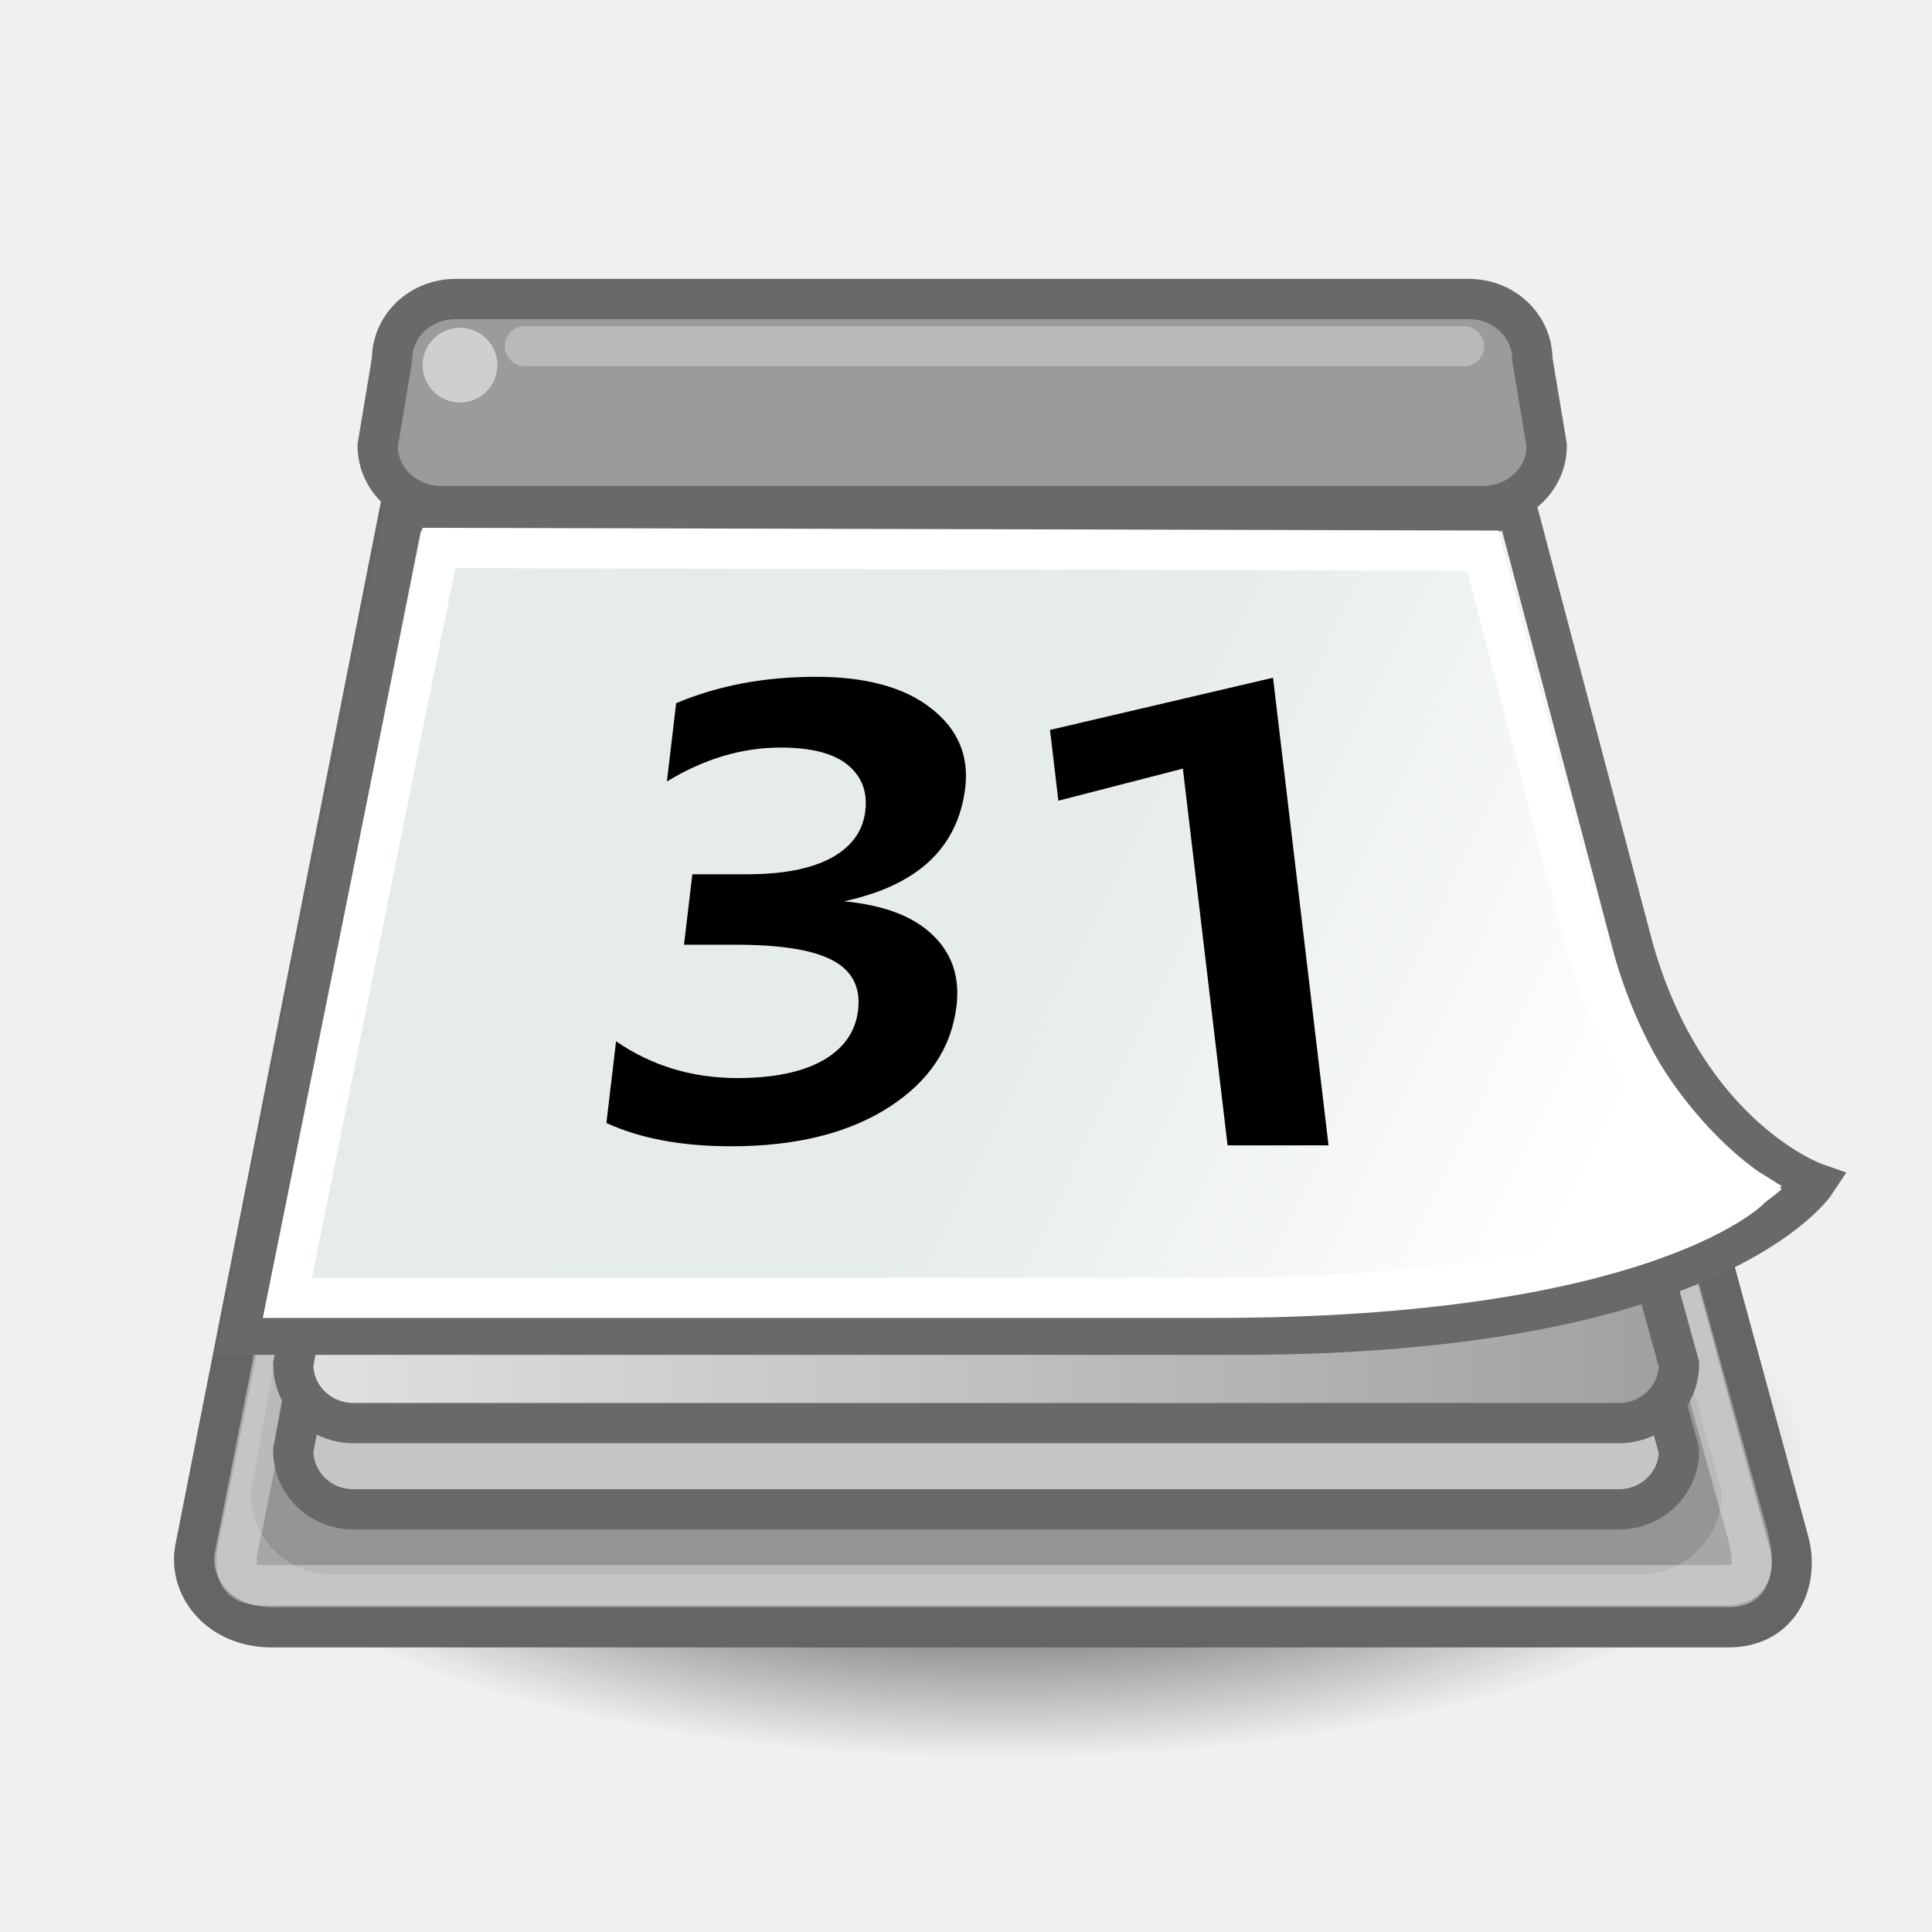
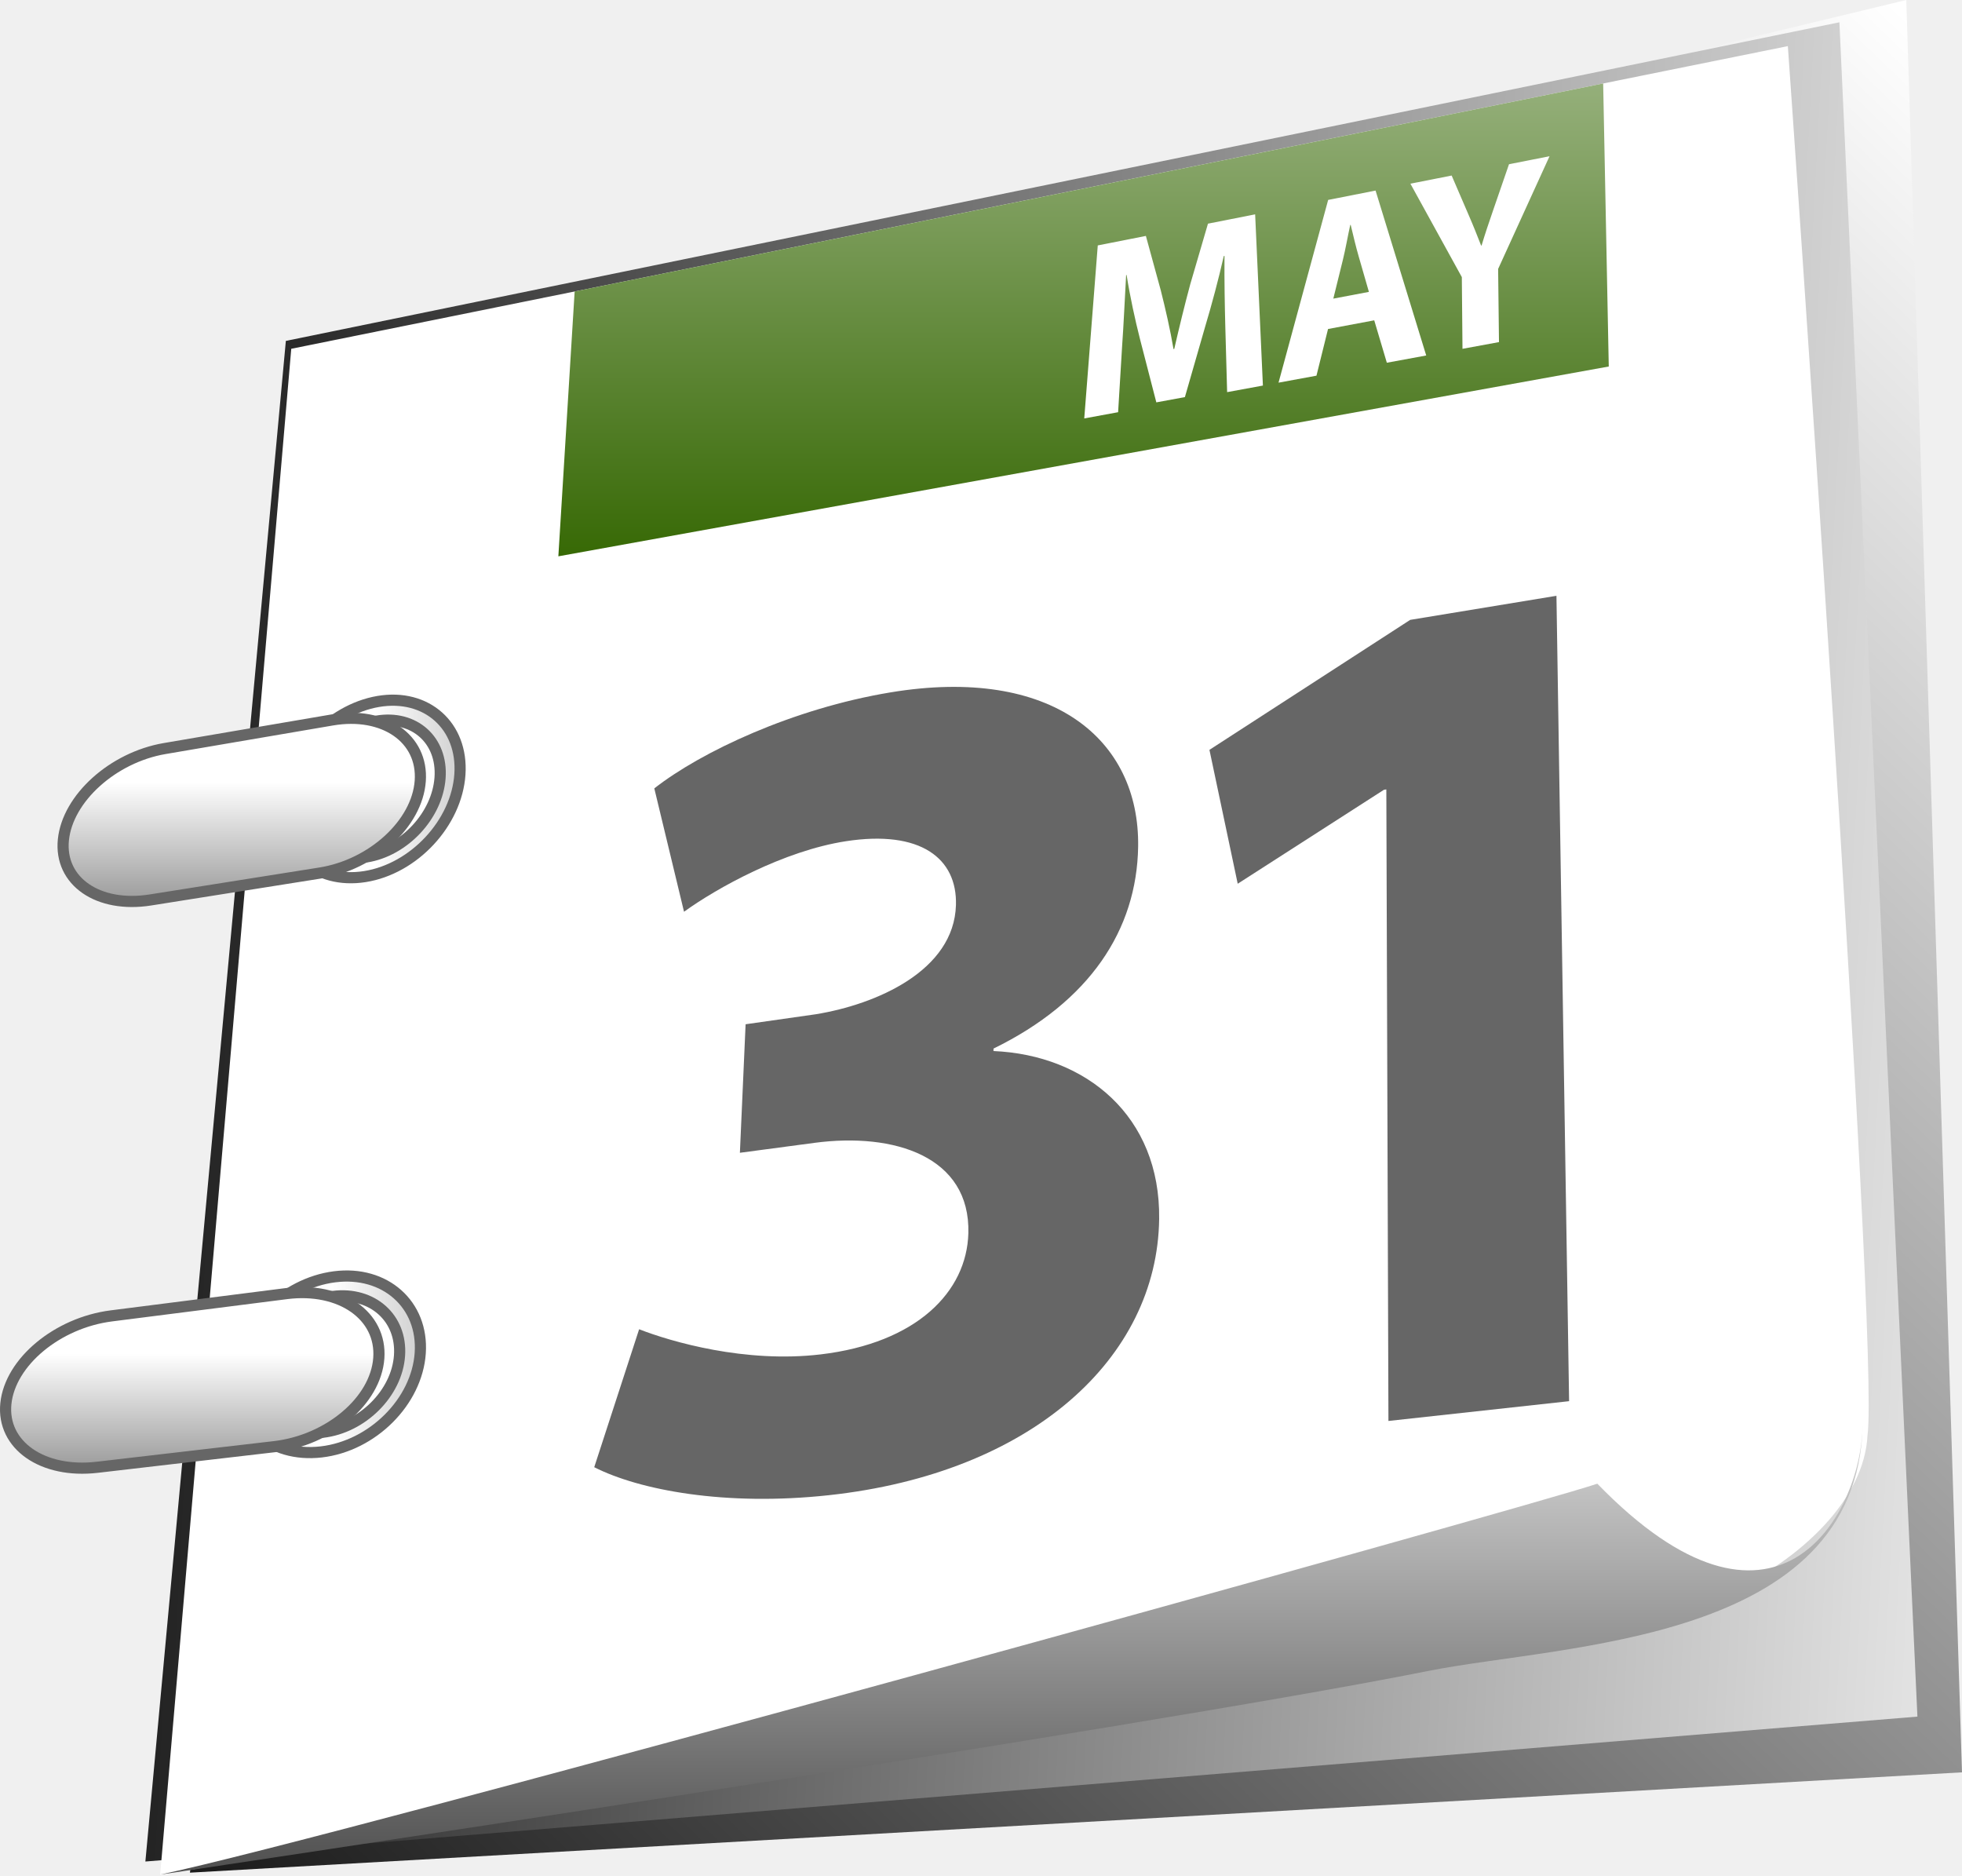
- <svg xmlns="http://www.w3.org/2000/svg" xmlns:xlink="http://www.w3.org/1999/xlink" id="svg1288" height="48px" width="48px">
-   <defs id="defs3">
-     <linearGradient id="linearGradient2563">
-       <stop id="stop2565" offset="0" style="stop-color:#e2e2e2;stop-opacity:1;" />
-       <stop id="stop2567" offset="1" style="stop-color:#9f9f9f;stop-opacity:1;" />
+ <svg xmlns="http://www.w3.org/2000/svg" version="1.1" id="Layer_1" width="176.045" height="168.232" viewBox="0 0 176.045 168.232" overflow="visible" enable-background="new 0 0 176.045 168.232" xml:space="preserve">
+   <linearGradient id="XMLID_9_" gradientUnits="userSpaceOnUse" x1="183.189" y1="13.056" x2="7.078" y2="196.418">
+     <stop offset="0" style="stop-color:#FFFFFF" />
+     <stop offset="1" style="stop-color:#000000" />
+   </linearGradient>
+   <polygon fill="url(#XMLID_9_)" points="176.045,159 17.045,168 30.045,34 171.045,0 " />
+   <linearGradient id="XMLID_10_" gradientUnits="userSpaceOnUse" x1="199.211" y1="90.326" x2="-11.736" y2="79.17">
+     <stop offset="0" style="stop-color:#FFFFFF" />
+     <stop offset="1" style="stop-color:#000000" />
+   </linearGradient>
+   <polygon fill="url(#XMLID_10_)" points="172.045,154 13.045,167 25.649,30.583 165.045,2 " />
+   <g>
+     <path fill="#FFFFFF" d="M14.367,168.232L26.133,31.29L160.419,4.138c0,0,8.274,116.749,7.146,124.641   c-0.282,5.638-5.818,11.074-12.583,14.175" />
+     <g>
+       <linearGradient id="XMLID_11_" gradientUnits="userSpaceOnUse" x1="33.662" y1="70.778" x2="50.471" y2="70.778">
+         <stop offset="0" style="stop-color:#FFFFFF" />
+         <stop offset="1" style="stop-color:#999999" />
+       </linearGradient>
+       <path fill="url(#XMLID_11_)" stroke="#666666" d="M39.486,69.772c-0.237,3.375-3.204,6.563-6.614,7.106    c-3.41,0.544-5.962-1.735-5.689-5.08c0.273-3.345,3.24-6.533,6.614-7.106C37.171,64.118,39.724,66.397,39.486,69.772z     M33.931,62.93c-4.343,0.745-8.168,4.855-8.526,9.161c-0.359,4.307,2.932,7.244,7.334,6.55c4.403-0.695,8.228-4.806,8.527-9.162    C41.564,65.123,38.274,62.185,33.931,62.93z" />
+     </g>
+     <linearGradient id="XMLID_12_" gradientUnits="userSpaceOnUse" x1="97.225" y1="-40.497" x2="97.225" y2="51.763">
+       <stop offset="0" style="stop-color:#FFFFFF" />
+       <stop offset="1" style="stop-color:#336600" />
    </linearGradient>
-     <linearGradient id="linearGradient2551">
-       <stop id="stop2553" offset="0" style="stop-color:#000000;stop-opacity:1;" />
-       <stop id="stop2555" offset="1" style="stop-color:#000000;stop-opacity:0;" />
+     <polygon fill="url(#XMLID_12_)" points="144.35,32.88 50.1,49.908 51.562,26.148 143.848,7.489  " />
+     <g>
+       <path fill="#FFFFFF" d="M109.943,29.293c-0.047-1.848-0.092-4.085-0.072-6.335l-0.064,0.012c-0.466,2.061-1.085,4.379-1.661,6.297    l-1.828,6.357l-2.564,0.473l-1.459-5.652c-0.443-1.737-0.9-3.834-1.208-5.777l-0.043,0.008c-0.119,2.093-0.223,4.479-0.362,6.416    l-0.356,5.887l-3.039,0.559L98.5,22.017l4.317-0.852l1.333,4.868c0.424,1.675,0.849,3.534,1.147,5.281l0.065-0.012    c0.429-1.862,0.947-3.994,1.437-5.803l1.589-5.434l4.233-0.835l0.696,15.359l-3.21,0.59L109.943,29.293z" />
+       <path fill="#FFFFFF" d="M119.161,29.515l-1.038,4.188l-3.404,0.626l4.453-16.394l4.254-0.839l4.545,14.795l-3.534,0.65    l-1.131-3.804L119.161,29.515z M122.828,26.186l-0.905-3.141c-0.258-0.877-0.515-1.985-0.729-2.87l-0.042,0.008    c-0.213,0.968-0.426,2.189-0.661,3.137l-0.856,3.47L122.828,26.186z" />
+       <path fill="#FFFFFF" d="M131.225,31.293l-0.059-6.433l-4.615-8.381l3.701-0.731l1.504,3.488c0.459,1.056,0.767,1.838,1.141,2.794    l0.042-0.008c0.311-1.042,0.642-2.018,1.057-3.221l1.403-4.068l3.637-0.718l-4.613,10.112l0.077,6.563L131.225,31.293z" />
+     </g>
+     <linearGradient id="XMLID_13_" gradientUnits="userSpaceOnUse" x1="21.691" y1="70.161" x2="21.691" y2="97.484">
+       <stop offset="0" style="stop-color:#FFFFFF" />
+       <stop offset="1" style="stop-color:#000000" />
    </linearGradient>
-     <linearGradient id="linearGradient2526">
-       <stop id="stop2528" offset="0" style="stop-color:#e7ebeb;stop-opacity:1;" />
-       <stop style="stop-color:#e6ebeb;stop-opacity:1;" offset="0.5" id="stop2534" />
-       <stop id="stop2530" offset="1" style="stop-color:#ffffff;stop-opacity:1;" />
+     <path fill="url(#XMLID_13_)" stroke="#666666" d="M37.708,70.065c-0.274,3.816-4.302,7.513-8.997,8.258L13.5,80.737   c-4.695,0.745-8.192-1.672-7.812-5.4l0,0c0.381-3.728,4.449-7.391,9.088-8.183l15.029-2.565   C34.444,63.797,37.982,66.249,37.708,70.065L37.708,70.065z" />
+     <g>
+       <linearGradient id="XMLID_14_" gradientUnits="userSpaceOnUse" x1="29.76" y1="122.394" x2="47.323" y2="122.394">
+         <stop offset="0" style="stop-color:#FFFFFF" />
+         <stop offset="1" style="stop-color:#999999" />
+       </linearGradient>
+       <path fill="url(#XMLID_14_)" stroke="#666666" d="M35.848,121.617c-0.237,3.374-3.328,6.458-6.891,6.875    c-3.563,0.417-6.24-1.966-5.967-5.311s3.364-6.43,6.891-6.876C33.408,115.859,36.084,118.241,35.848,121.617z M30.015,114.544    c-4.54,0.581-8.525,4.558-8.884,8.864c-0.359,4.306,3.092,7.377,7.692,6.846c4.6-0.531,8.585-4.508,8.884-8.863    C38.005,117.034,34.555,113.963,30.015,114.544z" />
+     </g>
+     <linearGradient id="XMLID_15_" gradientUnits="userSpaceOnUse" x1="17.252" y1="121.443" x2="17.252" y2="147.637">
+       <stop offset="0" style="stop-color:#FFFFFF" />
+       <stop offset="1" style="stop-color:#000000" />
    </linearGradient>
-     <linearGradient gradientTransform="translate(0,0.785718)" gradientUnits="userSpaceOnUse" y2="28.429" x2="42.214" y1="14.429" x1="13.357" id="linearGradient2532" xlink:href="#linearGradient2526" />
-     <radialGradient gradientUnits="userSpaceOnUse" gradientTransform="matrix(1,0,0,0.751938,1.196962e-16,7.193799)" r="18.429" fy="29" fx="26" cy="29" cx="26" id="radialGradient2557" xlink:href="#linearGradient2551" />
-     <linearGradient gradientTransform="translate(0,0.785718)" gradientUnits="userSpaceOnUse" y2="30.786" x2="42.214" y1="30.786" x1="6.786" id="linearGradient2569" xlink:href="#linearGradient2563" />
-     <linearGradient y2="28.429" x2="42.214" y1="14.429" x1="13.357" gradientTransform="translate(2.045771e-15,0.785718)" gradientUnits="userSpaceOnUse" id="linearGradient2582" xlink:href="#linearGradient2526" />
-   </defs>
-   <g id="layer1">
-     <path transform="matrix(1.092008,0,0,0.536083,-3.549359,20.73933)" d="M 44.429 29 A 18.429 13.857 0 1 1  7.571,29 A 18.429 13.857 0 1 1  44.429 29 z" id="path2549" style="opacity:1;color:#000000;fill:url(#radialGradient2557);fill-opacity:1;fill-rule:evenodd;stroke:none;stroke-width:1;stroke-linecap:butt;stroke-linejoin:miter;marker:none;marker-start:none;marker-mid:none;marker-end:none;stroke-miterlimit:4;stroke-dasharray:none;stroke-dashoffset:0;stroke-opacity:1;visibility:visible;display:inline;overflow:visible" />
-     <path id="path1316" d="M 4.857,38.429 C 4.643,39.429 5.464,40.464 6.821,40.429 L 43,40.429 C 44.286,40.393 44.714,39.214 44.429,38.25 L 36.571,9.429 L 10.571,9.429 L 4.857,38.429 z " style="fill:#a7a7a7;fill-opacity:1;fill-rule:evenodd;stroke:#656565;stroke-width:1px;stroke-linecap:butt;stroke-linejoin:miter;stroke-opacity:1" />
-     <path id="path2575" d="M 9.163,30.806 L 39.395,30.806 C 40.252,30.806 40.942,31.479 40.942,32.314 L 42.27,37.115 C 42.27,37.95 41.579,38.622 40.722,38.622 L 8.278,38.622 C 7.421,38.622 6.73,37.95 6.73,37.115 L 7.615,32.314 C 7.615,31.479 8.305,30.806 9.163,30.806 z " style="opacity:0.109;color:#000000;fill:#000000;fill-opacity:1;fill-rule:evenodd;stroke:#000000;stroke-width:1;stroke-linecap:butt;stroke-linejoin:miter;marker:none;marker-start:none;marker-mid:none;marker-end:none;stroke-miterlimit:4;stroke-dasharray:none;stroke-dashoffset:0;stroke-opacity:1;visibility:visible;display:inline;overflow:visible;font-family:Bitstream Vera Sans" />
-     <path style="fill:none;fill-opacity:1;fill-rule:evenodd;stroke:#ffffff;stroke-width:1px;stroke-linecap:butt;stroke-linejoin:miter;stroke-opacity:0.345" d="M 6.048,37.806 C 5.848,38.738 5.649,39.385 6.523,39.385 L 42.837,39.385 C 43.753,39.385 43.579,38.646 43.313,37.746 L 35.77,10.472 L 11.52,10.472 L 6.048,37.806 z " id="path2520" />
-     <path style="opacity:1;color:#000000;fill:#c5c5c5;fill-opacity:1;fill-rule:evenodd;stroke:#696969;stroke-width:1;stroke-linecap:butt;stroke-linejoin:miter;marker:none;marker-start:none;marker-mid:none;marker-end:none;stroke-miterlimit:4;stroke-dasharray:none;stroke-dashoffset:0;stroke-opacity:1;visibility:visible;display:inline;overflow:visible;font-family:Bitstream Vera Sans" d="M 9.642,29.929 L 38.93,29.929 C 39.76,29.929 40.429,30.58 40.429,31.389 L 41.714,36.04 C 41.714,36.849 41.046,37.5 40.215,37.5 L 8.785,37.5 C 7.954,37.5 7.286,36.849 7.286,36.04 L 8.143,31.389 C 8.143,30.58 8.811,29.929 9.642,29.929 z " id="path2518" />
-     <path id="rect2225" d="M 9.642,27.786 L 38.93,27.786 C 39.76,27.786 40.429,28.437 40.429,29.246 L 41.714,33.897 C 41.714,34.706 41.046,35.357 40.215,35.357 L 8.785,35.357 C 7.954,35.357 7.286,34.706 7.286,33.897 L 8.143,29.246 C 8.143,28.437 8.811,27.786 9.642,27.786 z " style="color:#000000;fill:url(#linearGradient2569);fill-opacity:1;fill-rule:evenodd;stroke:#696969;stroke-width:1;stroke-linecap:butt;stroke-linejoin:miter;marker:none;marker-start:none;marker-mid:none;marker-end:none;stroke-miterlimit:4;stroke-dashoffset:0;stroke-opacity:1;visibility:visible;display:inline;overflow:visible" />
-     <g transform="matrix(0.942549,0,0,0.942549,-0.222619,1.85586)" id="g2578">
-       <path style="fill:url(#linearGradient2582);fill-opacity:1;fill-rule:evenodd;stroke:#696969;stroke-width:1.061px;stroke-linecap:butt;stroke-linejoin:miter;stroke-opacity:1" d="M 10.892,11.5 L 6.571,33.214 C 6.571,33.214 32.857,33.214 32.857,33.214 C 45.442,33.214 48.085,29.214 48.085,29.214 C 48.085,29.214 44.728,28.036 43.3,23.071 C 43.3,23.071 40.239,11.5 40.239,11.5 L 10.892,11.5 z " id="path2524" />
-       <path id="path2571" d="M 11.804,12.475 L 7.812,32.24 C 7.812,32.24 24.957,32.24 32.238,32.24 C 43.465,32.24 46.349,29.389 46.349,29.389 C 46.349,29.389 43.356,27.526 42.055,23.007 C 42.055,23.007 39.317,12.546 39.317,12.546 L 11.804,12.475 z " style="fill:none;fill-opacity:1;fill-rule:evenodd;stroke:#ffffff;stroke-width:1.061px;stroke-linecap:butt;stroke-linejoin:miter;stroke-opacity:1" />
+     <path fill="url(#XMLID_15_)" stroke="#666666" d="M33.989,121.843c-0.274,3.815-4.472,7.371-9.377,7.941l-15.893,1.849   c-4.905,0.57-8.572-1.989-8.192-5.716l0,0c0.381-3.729,4.62-7.25,9.468-7.867l15.711-1.999   C30.555,115.434,34.263,118.026,33.989,121.843L33.989,121.843z" />
+     <g>
+       <path fill="#666666" d="M57.347,119.249c2.871,1.119,9.513,3.057,16.278,2.257c8.637-1.021,13.121-5.617,13.263-10.873    c0.185-6.867-6.622-9.063-13.826-8.104l-6.673,0.889l0.512-11.53l6.288-0.896c5.442-0.882,12.418-3.903,12.586-9.799    c0.119-4.177-3.158-6.765-9.889-5.723c-5.573,0.863-11.587,4.208-14.51,6.325l-2.667-11.068    c4.206-3.289,12.443-7.164,21.193-8.612c14.47-2.395,22.364,4.189,22.22,13.833c-0.111,7.478-4.36,13.913-12.976,18.121    l-0.005,0.221c8.318,0.359,14.987,5.839,14.867,15.065c-0.161,12.479-11.43,22.805-29.64,24.782    c-9.283,1.008-16.998-0.453-21.049-2.512L57.347,119.249z" />
+       <path fill="#666666" d="M124.392,70.82l-0.215,0.033l-13.12,8.429L108.52,67.27l18.012-11.66l13.124-2.16l1.135,72.252    l-16.21,1.774L124.392,70.82z" />
    </g>
-     <path id="rect2522" d="M 11.316,7.429 L 36.495,7.429 C 37.368,7.429 38.071,8.097 38.071,8.928 L 38.428,11.072 C 38.428,11.903 37.725,12.571 36.852,12.571 L 10.959,12.571 C 10.085,12.571 9.383,11.903 9.383,11.072 L 9.74,8.928 C 9.74,8.097 10.443,7.429 11.316,7.429 z " style="color:#000000;fill:#9b9b9b;fill-opacity:1;fill-rule:evenodd;stroke:#696969;stroke-width:1;stroke-linecap:butt;stroke-linejoin:miter;stroke-miterlimit:4;stroke-dashoffset:0;stroke-opacity:1;marker:none;marker-start:none;marker-mid:none;marker-end:none;visibility:visible;display:inline;overflow:visible" />
-     <path id="text2541" d="M 20.969,22.393 C 21.958,22.487 22.692,22.765 23.171,23.229 C 23.651,23.687 23.849,24.273 23.765,24.987 C 23.641,26.034 23.076,26.877 22.07,27.518 C 21.064,28.159 19.762,28.479 18.166,28.479 C 16.94,28.479 15.906,28.286 15.066,27.901 L 15.306,25.87 C 16.189,26.479 17.194,26.784 18.319,26.784 C 19.218,26.784 19.927,26.638 20.445,26.346 C 20.964,26.049 21.256,25.633 21.319,25.096 C 21.385,24.534 21.176,24.122 20.692,23.862 C 20.207,23.601 19.399,23.471 18.267,23.471 L 16.994,23.471 L 17.201,21.721 L 18.559,21.721 C 19.452,21.721 20.15,21.586 20.653,21.315 C 21.158,21.039 21.44,20.648 21.499,20.143 C 21.555,19.669 21.409,19.289 21.059,19.002 C 20.709,18.716 20.154,18.573 19.394,18.573 C 18.432,18.573 17.49,18.854 16.569,19.416 L 16.799,17.471 C 17.831,17.034 18.989,16.815 20.271,16.815 C 21.509,16.815 22.46,17.073 23.121,17.588 C 23.79,18.104 24.076,18.763 23.982,19.565 C 23.893,20.31 23.598,20.919 23.096,21.393 C 22.594,21.862 21.885,22.195 20.969,22.393" style="font-size:17.578;font-style:normal;font-variant:normal;font-weight:bold;font-stretch:normal;line-height:100%;writing-mode:lr-tb;text-anchor:start;fill:#000000;fill-opacity:1;stroke:none;stroke-width:1px;stroke-linecap:butt;stroke-linejoin:miter;stroke-opacity:1;font-family:Segoe" />
-     <path id="text2545" d="M 33.007,28.456 L 30.499,28.456 L 29.388,19.096 L 26.295,19.893 L 26.087,18.135 L 31.628,16.838 L 33.007,28.456" style="font-size:17.578;font-style:normal;font-variant:normal;font-weight:bold;font-stretch:normal;line-height:100%;writing-mode:lr-tb;text-anchor:start;fill:#000000;fill-opacity:1;stroke:none;stroke-width:1px;stroke-linecap:butt;stroke-linejoin:miter;stroke-opacity:1;font-family:Segoe" />
-     <path transform="matrix(0.684211,0,0,0.684211,3.560154,2.278197)" d="M 12.857 9.929 A 1.357 1.357 0 1 1  10.143,9.929 A 1.357 1.357 0 1 1  12.857 9.929 z" id="path2559" style="opacity:0.526;color:#000000;fill:#fefefe;fill-opacity:1;fill-rule:evenodd;stroke:none;stroke-width:1;stroke-linecap:butt;stroke-linejoin:miter;marker:none;marker-start:none;marker-mid:none;marker-end:none;stroke-miterlimit:4;stroke-dasharray:none;stroke-dashoffset:0;stroke-opacity:1;visibility:visible;display:inline;overflow:visible" />
-     <path id="path2561" d="M 13.042,8.601 L 36.371,8.601" style="opacity:0.303;fill:none;fill-opacity:0.75;fill-rule:evenodd;stroke:#ffffff;stroke-width:1px;stroke-linecap:round;stroke-linejoin:miter;stroke-opacity:1" />
  </g>
+   <linearGradient id="XMLID_16_" gradientUnits="userSpaceOnUse" x1="90.742" y1="115" x2="90.742" y2="192">
+     <stop offset="0" style="stop-color:#FFFFFF" />
+     <stop offset="1" style="stop-color:#000000" />
+   </linearGradient>
+   <path fill="url(#XMLID_16_)" d="M167.135,127.889c-0.491,19.555-26.833,19.585-39.021,22.022  c-25.653,5.131-113.765,18.266-113.765,18.266c14.872-3.077,122.597-32.916,128.975-35.073  C159.199,149.469,166.943,136.199,167.135,127.889z" />
</svg>
